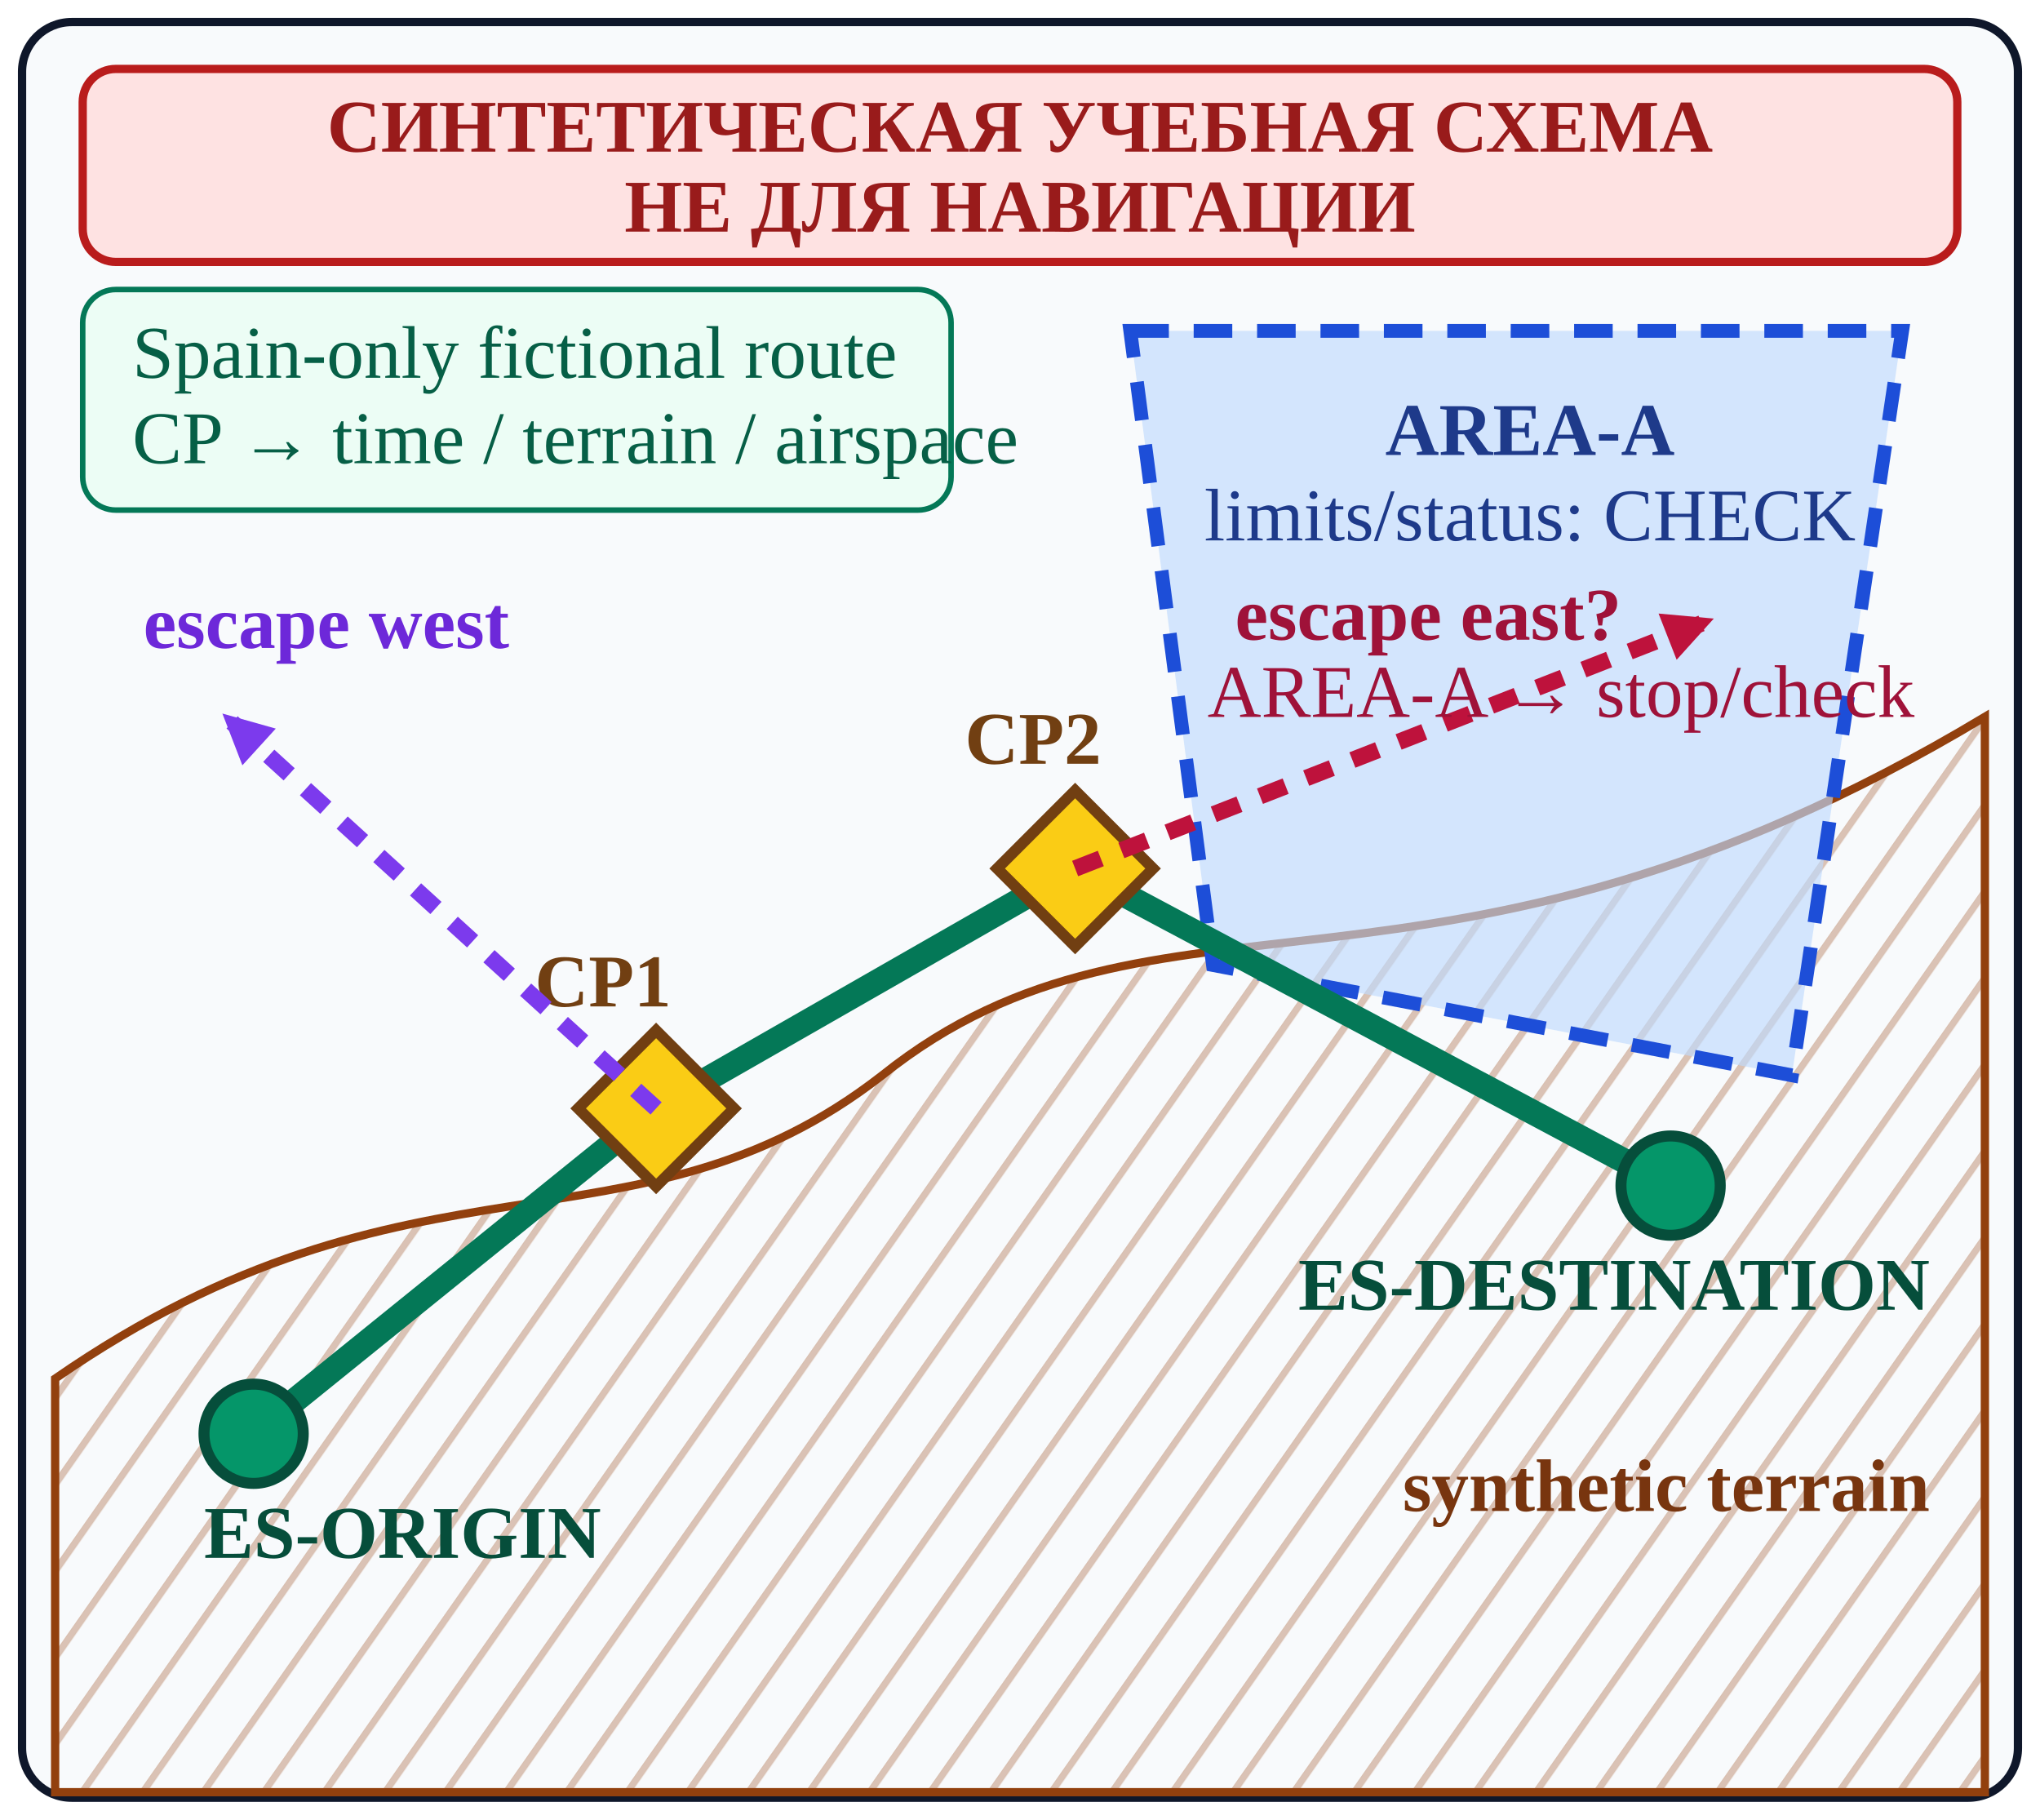
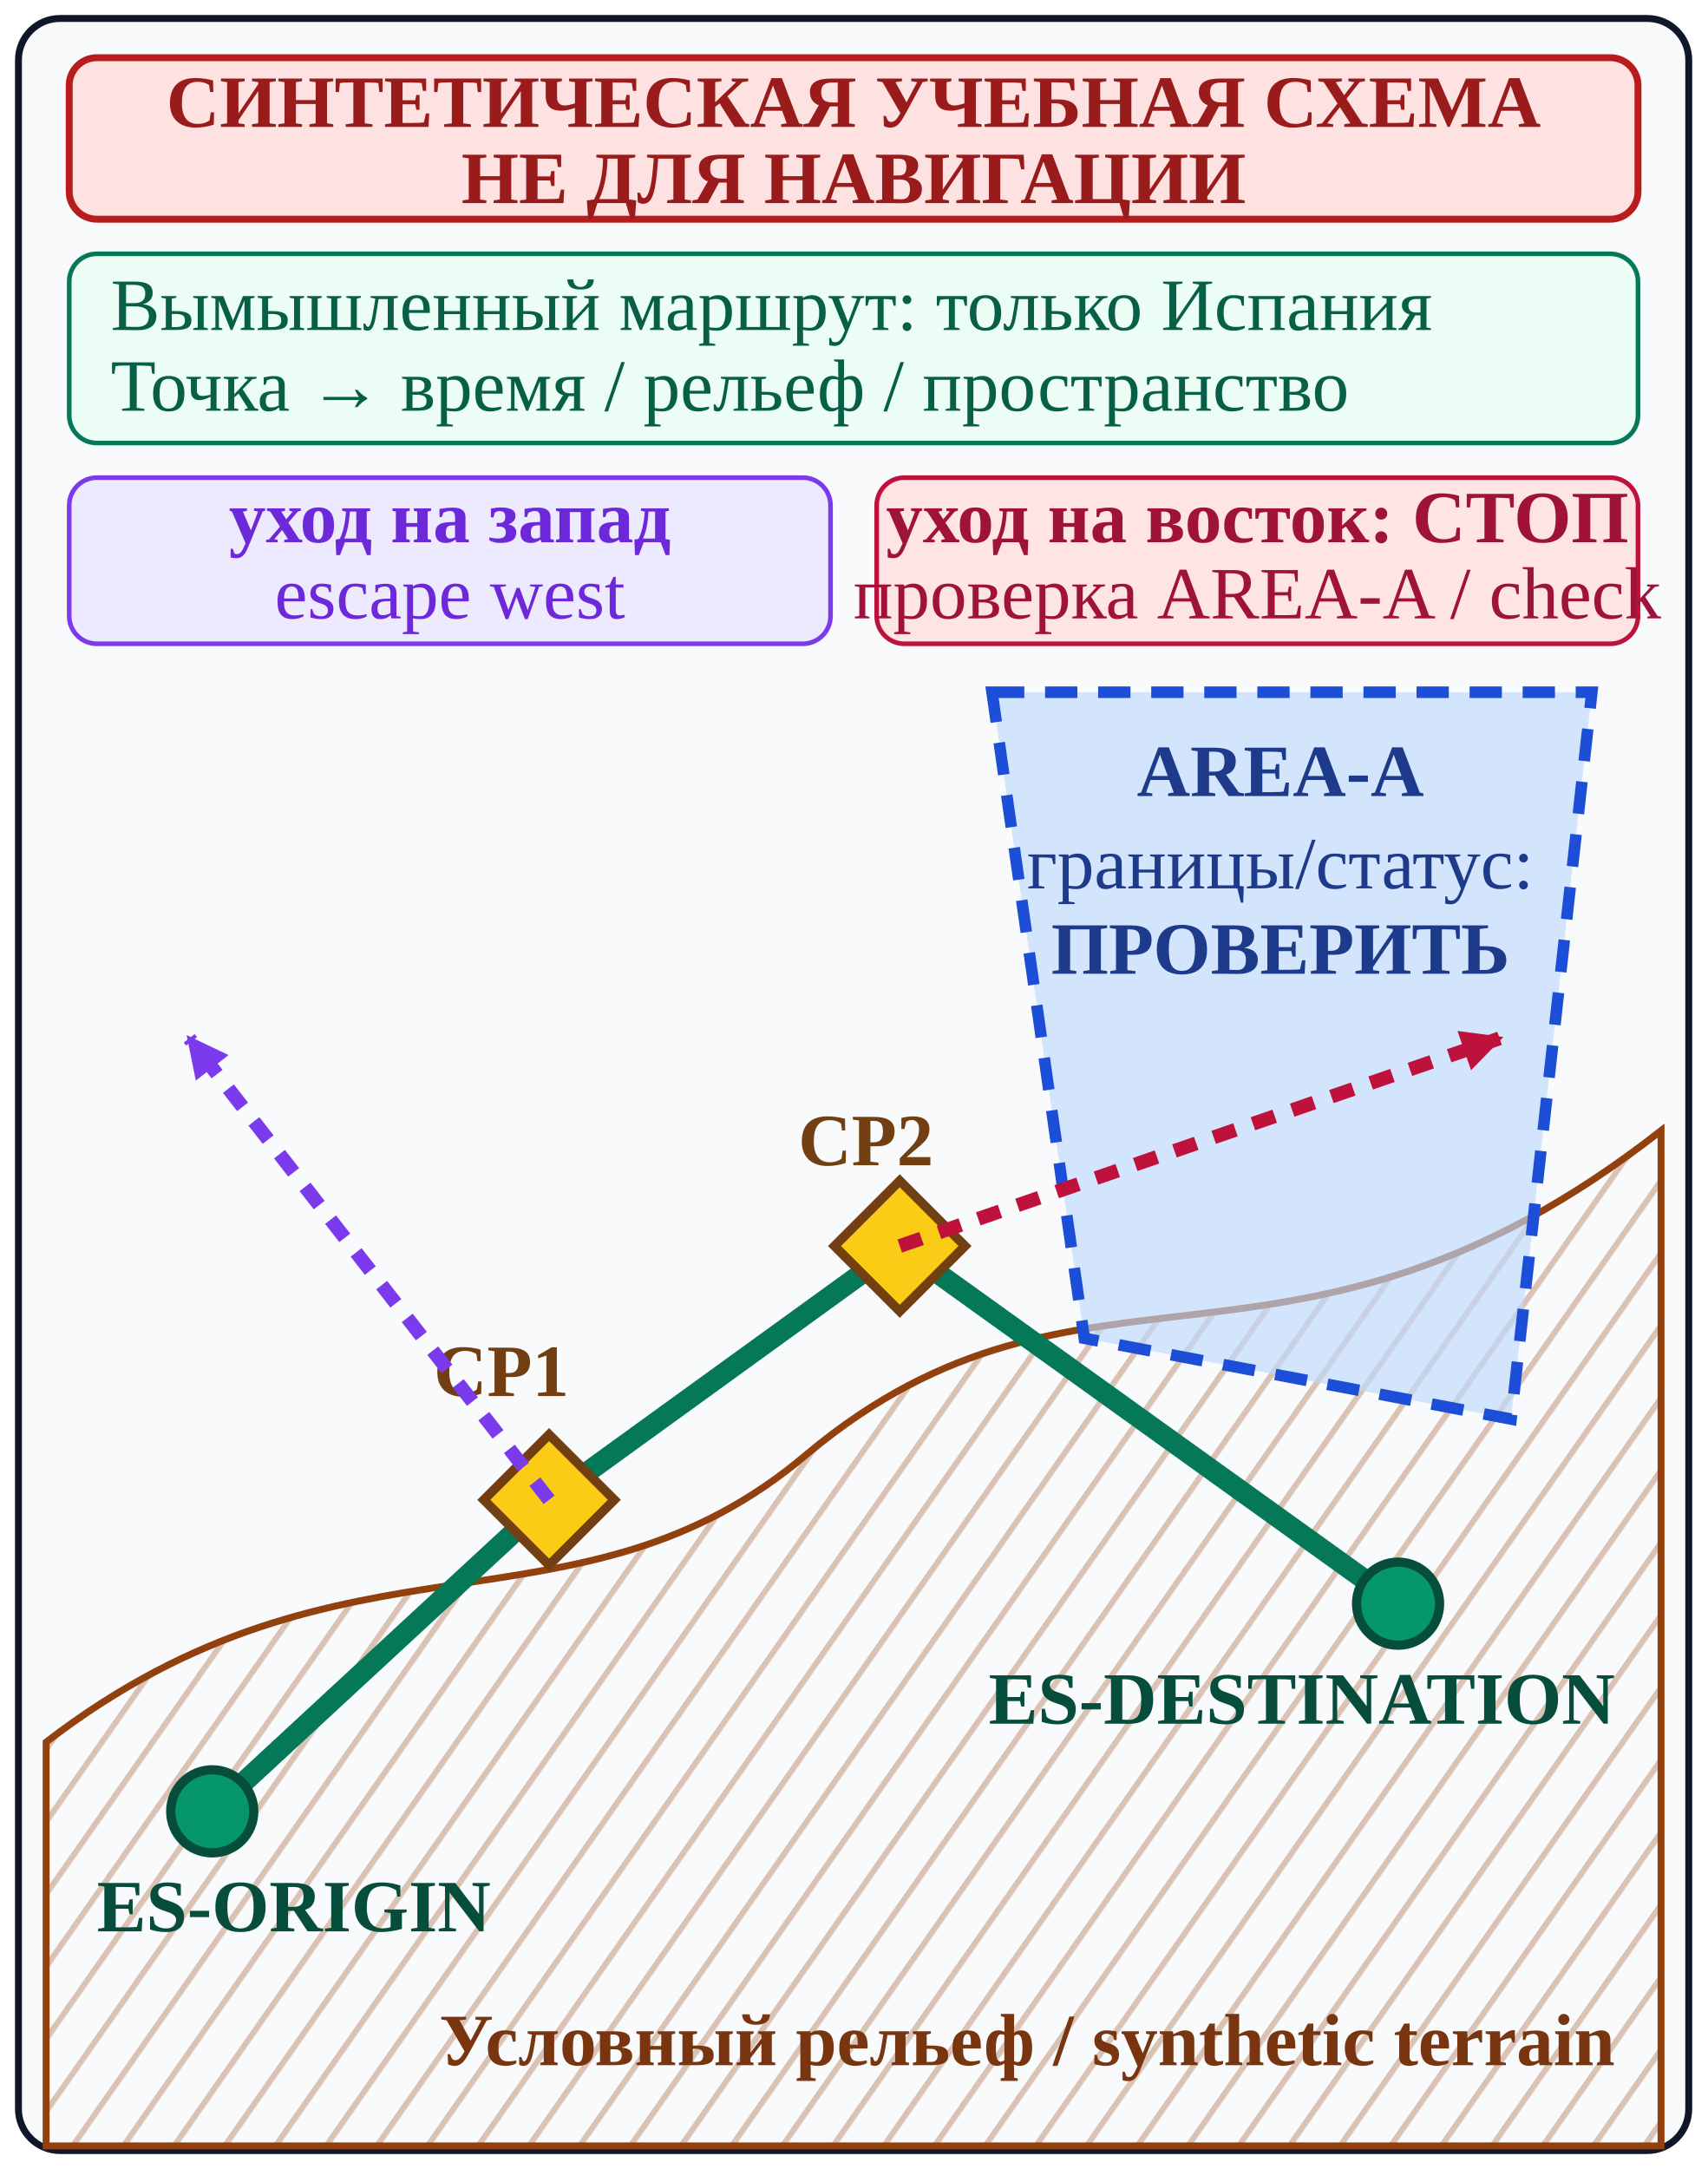
- <svg xmlns="http://www.w3.org/2000/svg" viewBox="0 0 740 660" role="img" aria-labelledby="route-title route-desc">
+ <svg xmlns="http://www.w3.org/2000/svg" viewBox="0 0 740 940" role="img" aria-labelledby="route-title route-desc">
  <defs>
    <marker id="route-arrow" viewBox="0 0 10 10" refX="9" refY="5" markerWidth="18" markerHeight="18" markerUnits="userSpaceOnUse" orient="auto-start-reverse">
      <path d="M 0 0 L 10 5 L 0 10 z" fill="context-stroke" />
    </marker>
    <pattern id="terrain-pattern" width="18" height="18" patternUnits="userSpaceOnUse" patternTransform="rotate(35)">
      <line x1="0" y1="0" x2="0" y2="18" stroke="#92400e" stroke-width="5" opacity="0.3" />
    </pattern>
  </defs>
-   <rect x="8" y="8" width="724" height="644" rx="18" fill="#f8fafc" stroke="#0f172a" stroke-width="3" />
+   <rect x="8" y="8" width="724" height="924" rx="18" fill="#f8fafc" stroke="#0f172a" stroke-width="3" />
  <rect x="30" y="25" width="680" height="70" rx="12" fill="#fee2e2" stroke="#b91c1c" stroke-width="3" />
-   <text x="370" y="55" text-anchor="middle" font-size="27" font-weight="700" fill="#991b1b">СИНТЕТИЧЕСКАЯ УЧЕБНАЯ СХЕМА</text>
-   <text x="370" y="84" text-anchor="middle" font-size="27" font-weight="700" fill="#991b1b">НЕ ДЛЯ НАВИГАЦИИ</text>
+   <text x="370" y="55" text-anchor="middle" font-size="32" font-weight="700" fill="#991b1b">СИНТЕТИЧЕСКАЯ УЧЕБНАЯ СХЕМА</text>
+   <text x="370" y="88" text-anchor="middle" font-size="32" font-weight="700" fill="#991b1b">НЕ ДЛЯ НАВИГАЦИИ</text>
+   <rect x="30" y="110" width="680" height="82" rx="12" fill="#ecfdf5" stroke="#047857" stroke-width="2" />
+   <text x="48" y="143" font-size="32" fill="#065f46">Вымышленный маршрут: только Испания</text>
+   <text x="48" y="178" font-size="32" fill="#065f46">Точка → время / рельеф / пространство</text>
+   <rect x="30" y="207" width="330" height="72" rx="12" fill="#ede9fe" stroke="#7c3aed" stroke-width="2" />
+   <text x="195" y="235" text-anchor="middle" font-size="32" font-weight="700" fill="#6d28d9">уход на запад</text>
+   <text x="195" y="268" text-anchor="middle" font-size="32" fill="#6d28d9">escape west</text>
+   <rect x="380" y="207" width="330" height="72" rx="12" fill="#ffe4e6" stroke="#be123c" stroke-width="2" />
+   <text x="545" y="235" text-anchor="middle" font-size="32" font-weight="700" fill="#9f1239">уход на восток: СТОП</text>
+   <text x="545" y="268" text-anchor="middle" font-size="32" fill="#9f1239">проверка AREA-A / check</text>
  <g id="terrain">
-     <path d="M 20 500 C 150 410, 230 460, 320 390 C 420 310, 520 380, 720 260 L 720 650 L 20 650 Z" fill="url(#terrain-pattern)" stroke="#92400e" stroke-width="3" />
-     <text x="700" y="548" text-anchor="end" font-size="27" font-weight="700" fill="#78350f">synthetic terrain</text>
+     <path d="M 20 755 C 150 655, 250 715, 350 630 C 470 530, 560 615, 720 490 L 720 930 L 20 930 Z" fill="url(#terrain-pattern)" stroke="#92400e" stroke-width="3" />
+     <text x="700" y="895" text-anchor="end" font-size="32" font-weight="700" fill="#78350f">Условный рельеф / synthetic terrain</text>
  </g>
  <g id="airspace">
-     <path d="M 410 120 L 690 120 L 650 390 L 440 350 Z" fill="#bfdbfe" fill-opacity="0.65" stroke="#1d4ed8" stroke-width="5" stroke-dasharray="14 9" />
-     <text x="555" y="165" text-anchor="middle" font-size="27" font-weight="700" fill="#1e3a8a">AREA-A</text>
-     <text x="555" y="196" text-anchor="middle" font-size="27" fill="#1e3a8a">limits/status: CHECK</text>
+     <path d="M 430 300 L 690 300 L 655 615 L 470 580 Z" fill="#bfdbfe" fill-opacity="0.65" stroke="#1d4ed8" stroke-width="5" stroke-dasharray="14 9" />
+     <text x="555" y="345" text-anchor="middle" font-size="32" font-weight="700" fill="#1e3a8a">AREA-A</text>
+     <text x="555" y="385" text-anchor="middle" font-size="32" fill="#1e3a8a">границы/статус:</text>
+     <text x="555" y="422" text-anchor="middle" font-size="32" font-weight="700" fill="#1e3a8a">ПРОВЕРИТЬ</text>
  </g>
  <g id="route-line" fill="none" stroke="#047857" stroke-width="9">
-     <path d="M 92 520 L 238 402 L 390 315 L 606 430" marker-end="url(#route-arrow)" />
+     <path d="M 92 785 L 238 650 L 390 540 L 606 695" marker-end="url(#route-arrow)" />
  </g>
  <g id="origin">
-     <circle cx="92" cy="520" r="18" fill="#059669" stroke="#064e3b" stroke-width="4" />
-     <text x="74" y="565" font-size="27" font-weight="700" fill="#064e3b">ES-ORIGIN</text>
+     <circle cx="92" cy="785" r="18" fill="#059669" stroke="#064e3b" stroke-width="4" />
+     <text x="42" y="837" font-size="32" font-weight="700" fill="#064e3b">ES-ORIGIN</text>
  </g>
  <g id="checkpoint-1">
-     <rect x="218" y="382" width="40" height="40" transform="rotate(45 238 402)" fill="#facc15" stroke="#713f12" stroke-width="4" />
-     <text x="194" y="365" font-size="27" font-weight="700" fill="#713f12">CP1</text>
+     <rect x="218" y="630" width="40" height="40" transform="rotate(45 238 650)" fill="#facc15" stroke="#713f12" stroke-width="4" />
+     <text x="188" y="605" font-size="32" font-weight="700" fill="#713f12">CP1</text>
  </g>
  <g id="checkpoint-2">
-     <rect x="370" y="295" width="40" height="40" transform="rotate(45 390 315)" fill="#facc15" stroke="#713f12" stroke-width="4" />
-     <text x="350" y="277" font-size="27" font-weight="700" fill="#713f12">CP2</text>
+     <rect x="370" y="520" width="40" height="40" transform="rotate(45 390 540)" fill="#facc15" stroke="#713f12" stroke-width="4" />
+     <text x="346" y="505" font-size="32" font-weight="700" fill="#713f12">CP2</text>
  </g>
  <g id="destination">
-     <circle cx="606" cy="430" r="18" fill="#059669" stroke="#064e3b" stroke-width="4" />
-     <text x="700" y="475" text-anchor="end" font-size="27" font-weight="700" fill="#064e3b">ES-DESTINATION</text>
+     <circle cx="606" cy="695" r="18" fill="#059669" stroke="#064e3b" stroke-width="4" />
+     <text x="700" y="747" text-anchor="end" font-size="32" font-weight="700" fill="#064e3b">ES-DESTINATION</text>
  </g>
  <g id="escape-west">
-     <line x1="238" y1="402" x2="82" y2="260" stroke="#7c3aed" stroke-width="6" stroke-dasharray="10 8" marker-end="url(#route-arrow)" />
-     <text x="52" y="235" font-size="27" font-weight="700" fill="#6d28d9">escape west</text>
+     <line x1="238" y1="650" x2="82" y2="450" stroke="#7c3aed" stroke-width="6" stroke-dasharray="10 8" marker-end="url(#route-arrow)" />
  </g>
  <g id="escape-east">
-     <line x1="390" y1="315" x2="620" y2="225" stroke="#be123c" stroke-width="6" stroke-dasharray="10 8" marker-end="url(#route-arrow)" />
-     <text x="448" y="232" font-size="27" font-weight="700" fill="#9f1239">escape east?</text>
-     <text x="438" y="260" font-size="27" fill="#9f1239">AREA-A → stop/check</text>
+     <line x1="390" y1="540" x2="650" y2="450" stroke="#be123c" stroke-width="6" stroke-dasharray="10 8" marker-end="url(#route-arrow)" />
  </g>
-   <rect x="30" y="105" width="315" height="80" rx="12" fill="#ecfdf5" stroke="#047857" stroke-width="2" />
-   <text x="48" y="137" font-size="27" fill="#065f46">Spain-only fictional route</text>
-   <text x="48" y="168" font-size="27" fill="#065f46">CP → time / terrain / airspace</text>
</svg>
